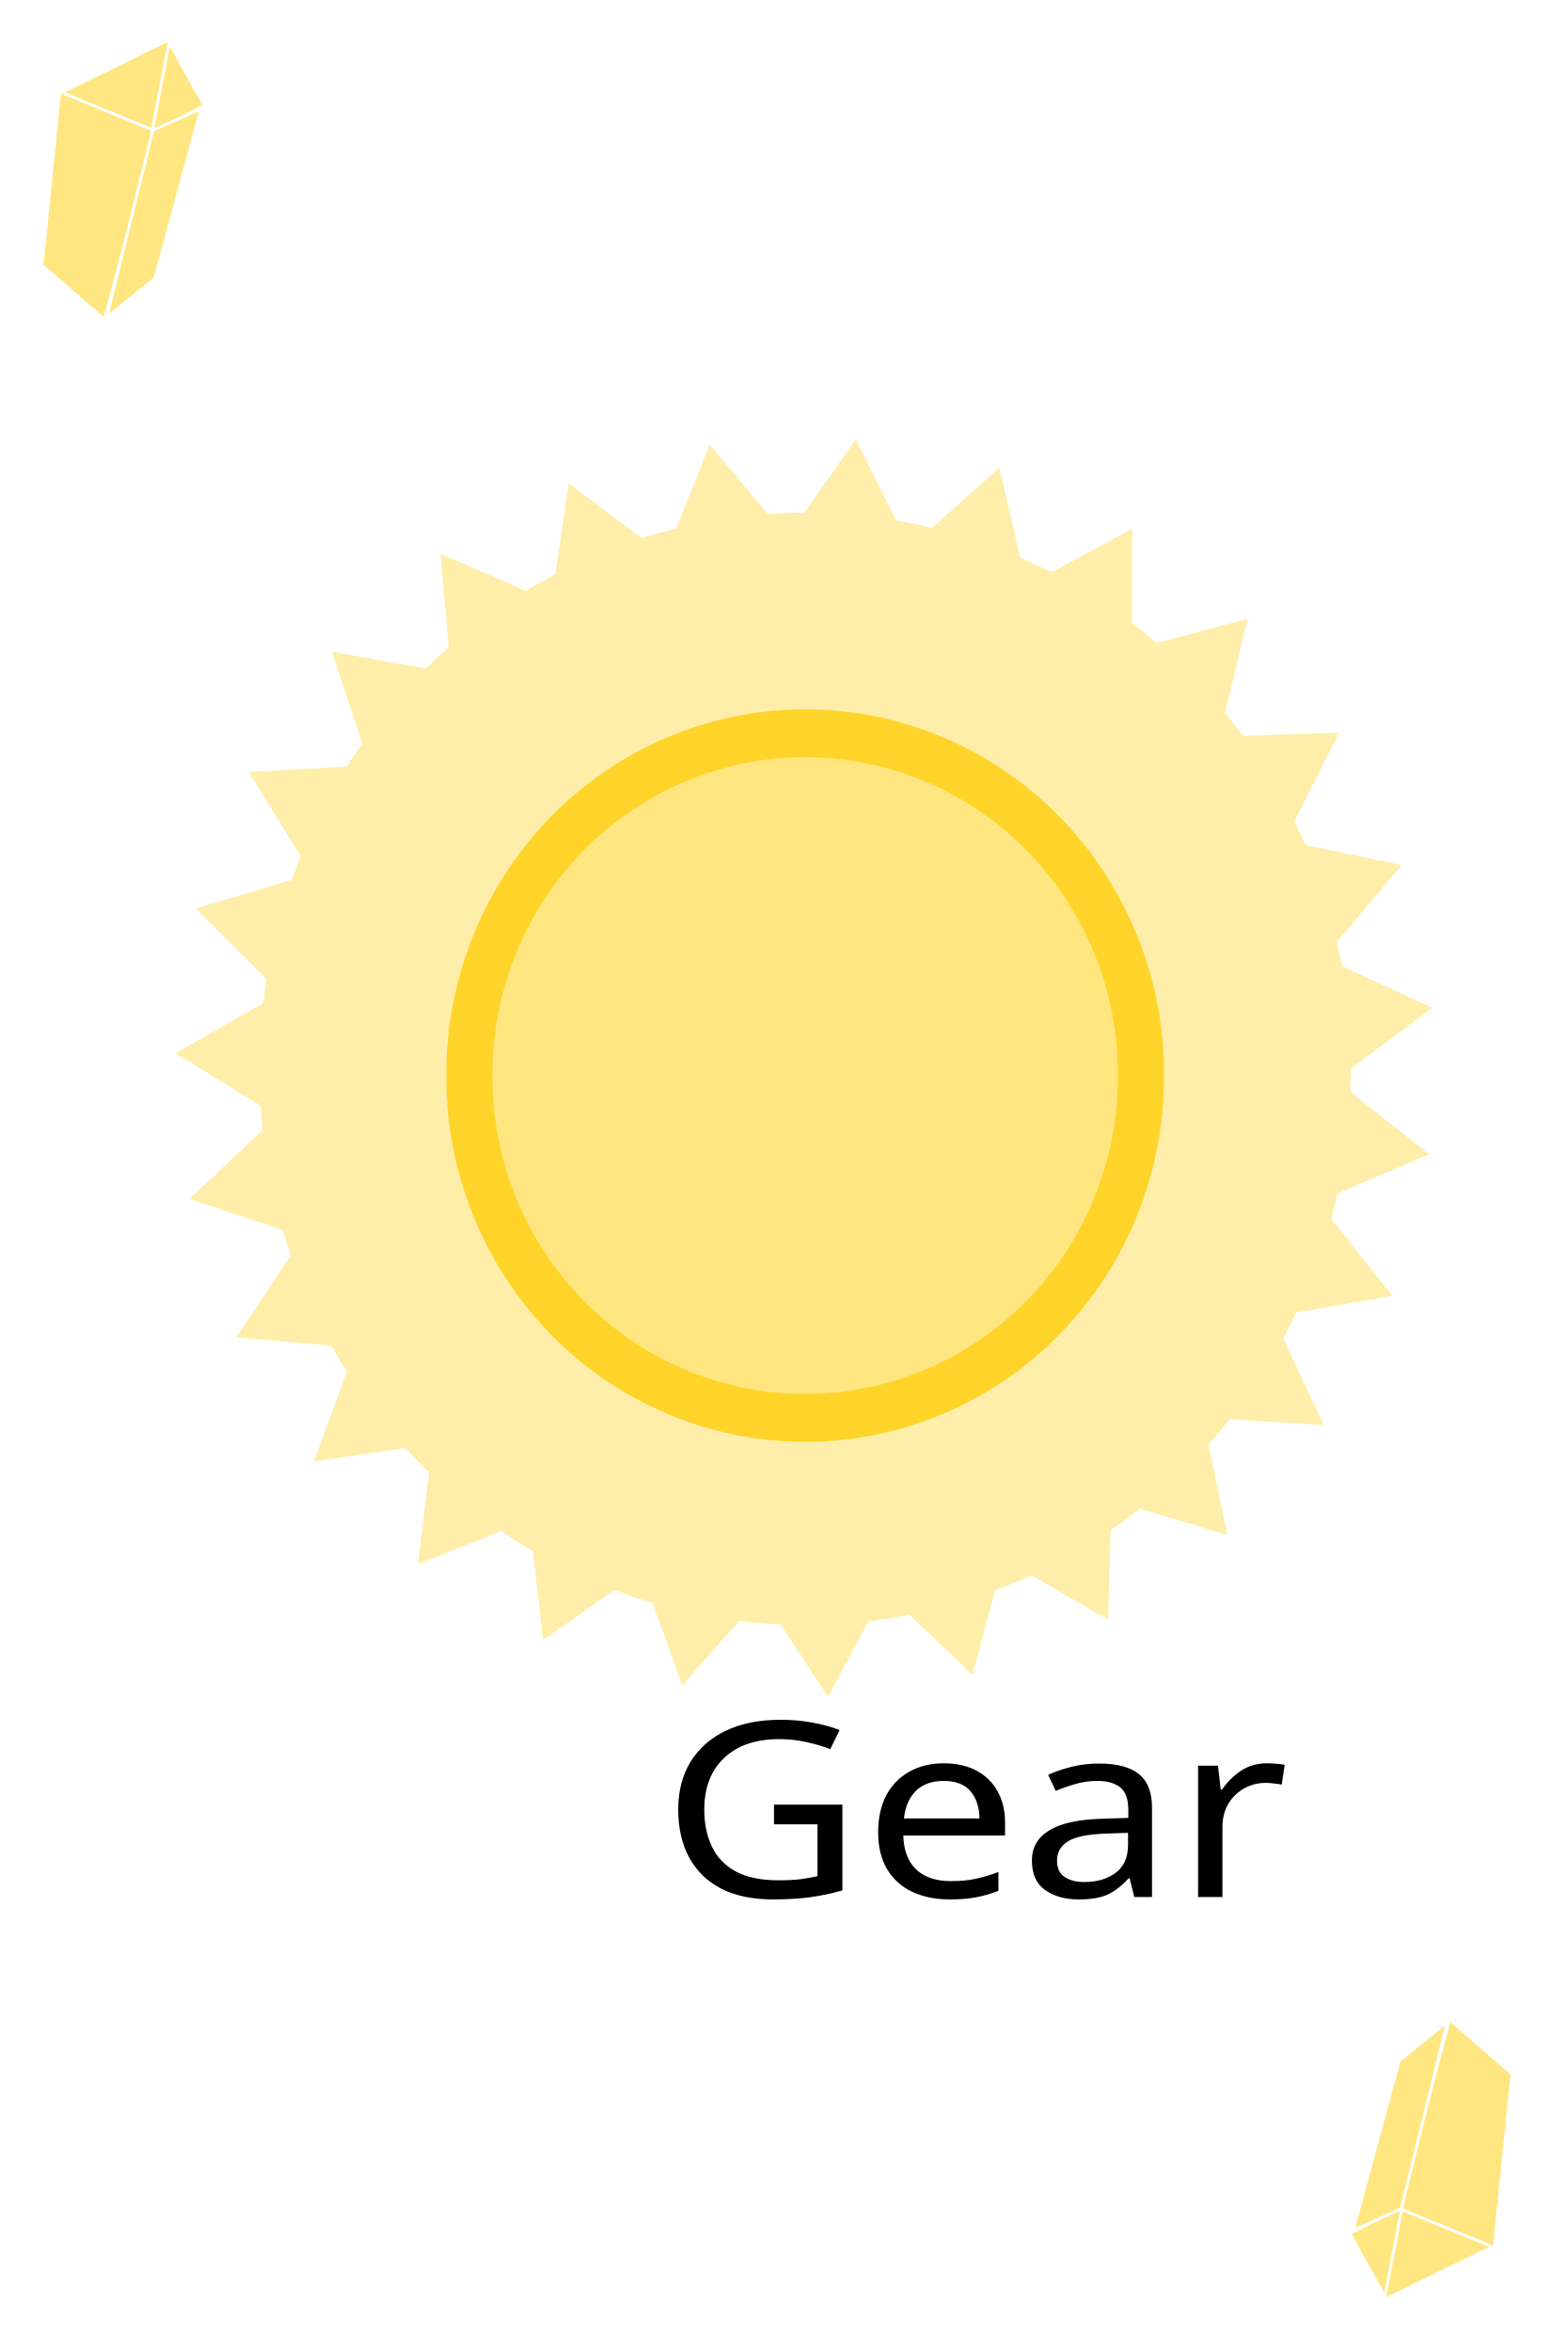
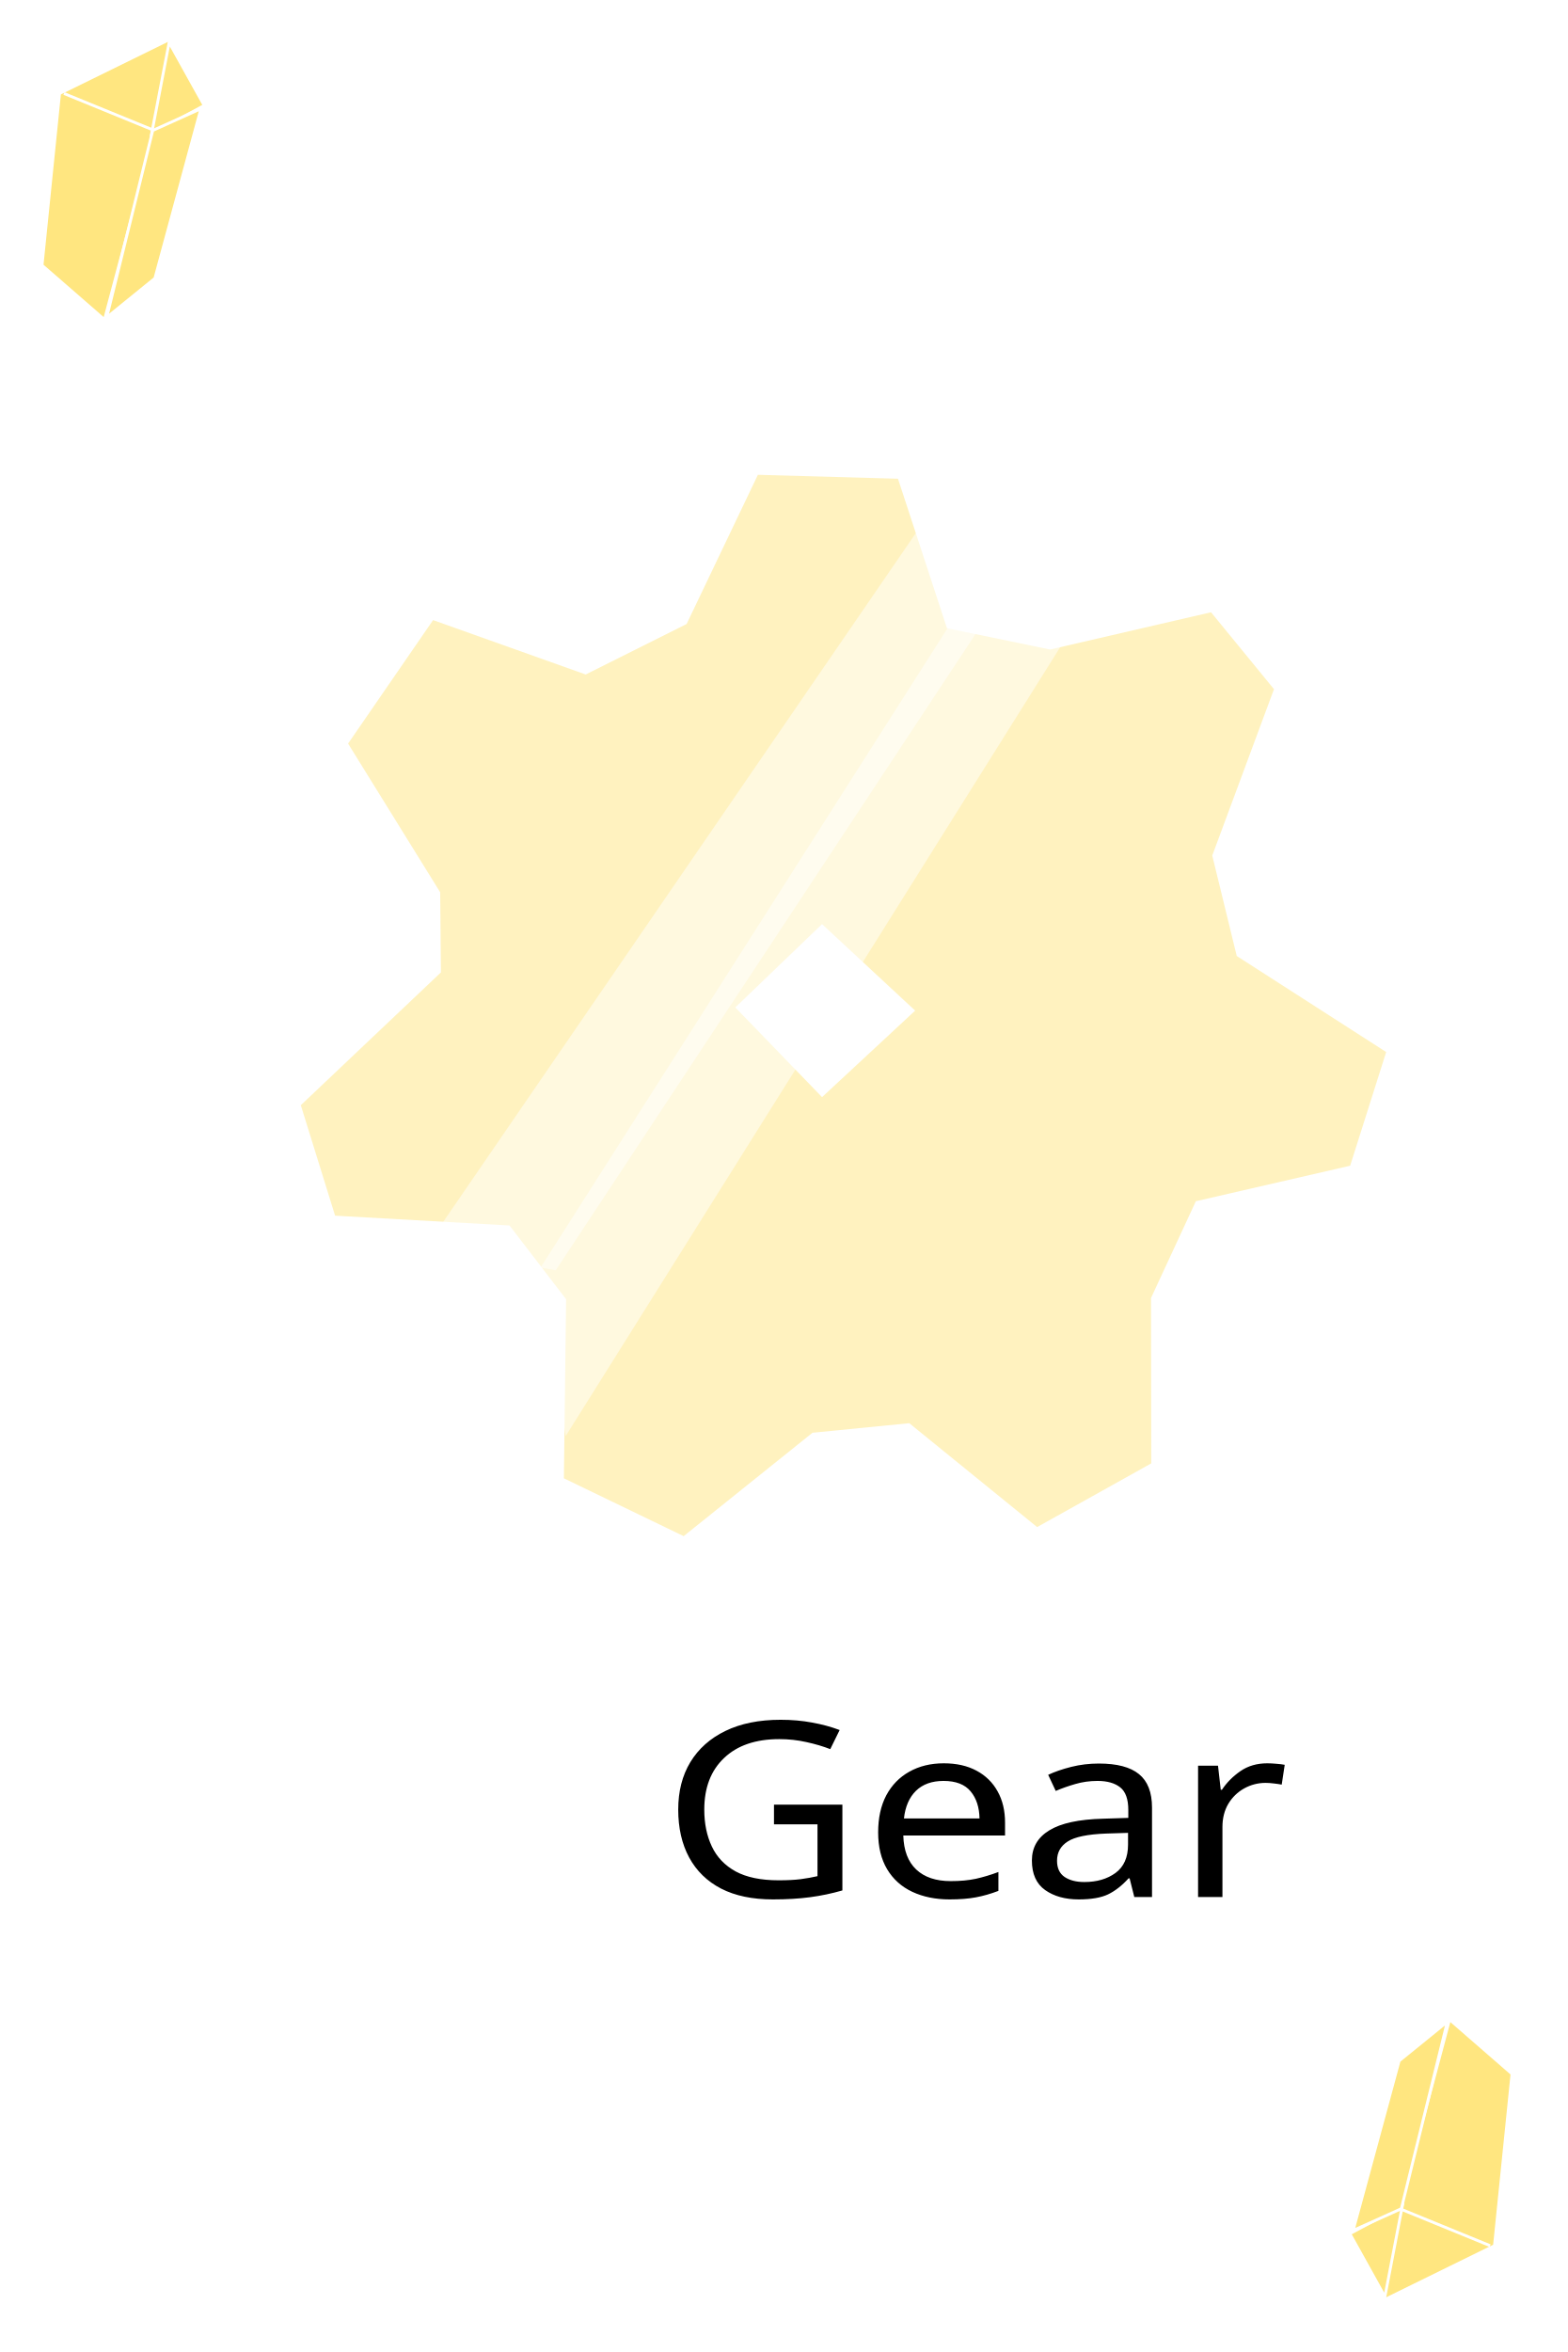
<svg xmlns="http://www.w3.org/2000/svg" xmlns:xlink="http://www.w3.org/1999/xlink" width="200" height="300" id="svg5382" version="1.1">
  <defs id="defs5384" />
  <g id="layer1" transform="translate(0,-752.3622)">
    <rect style="fill:#ffffff;stroke:none" id="rect5598" width="203.353" height="303.968" x="-1.698" y="749.667" />
    <text xml:space="preserve" style="font-size:33.215px;font-style:normal;font-weight:normal;line-height:125%;letter-spacing:0px;word-spacing:0px;fill:#000000;fill-opacity:1;stroke:none;font-family:Sans" x="79.306" y="1057.76" id="text5494" transform="scale(1.063798,0.9400285)">
      <tspan id="tspan5496" x="79.306" y="1057.76">Gear</tspan>
    </text>
    <g id="g5280" transform="matrix(0.3658131,0,0,0.362844,-18.68903,452.8992)" style="fill:#ffe680;stroke:#ffffff">
      <path transform="translate(0,752.3622)" id="path5272" d="M 65.744,166.219 71.859,105.827 110.465,86.716 105.113,118.823 87.531,185.331 z" style="fill:#ffe680;stroke:#ffffff;stroke-width:1px;stroke-linecap:butt;stroke-linejoin:miter;stroke-opacity:1" />
      <path transform="translate(0,752.3622)" id="path5274" d="m 110.082,87.862 -6.116,32.107 18.347,-9.938 z" style="fill:#ffe680;stroke:#ffffff;stroke-width:1px;stroke-linecap:butt;stroke-linejoin:miter;stroke-opacity:1" />
      <path transform="translate(0,752.3622)" id="path5276" d="m 104.349,118.823 16.818,-7.645 -16.054,59.628 -16.818,13.76 z" style="fill:#ffe680;stroke:#ffffff;stroke-width:1px;stroke-linecap:butt;stroke-linejoin:miter;stroke-opacity:1" />
      <path transform="translate(0,752.3622)" id="path5278" d="m 73.388,105.827 30.578,12.614" style="fill:#ffe680;stroke:#ffffff;stroke-width:1px;stroke-linecap:butt;stroke-linejoin:miter;stroke-opacity:1" />
    </g>
    <use x="0" y="0" xlink:href="#g5280" id="use5571" transform="matrix(-1,0,0,-1,198.2588,1803.089)" width="200" height="300" />
-     <path style="fill:#ffeeaa;fill-opacity:1;stroke:none" id="path12658" d="m 131.182,195.988 -13.349,-7.76 -3.945,14.77 -11.199,-10.629 -7.245,13.462 -8.446,-12.926 -10.154,11.428 -5.238,-14.525 -12.516,8.779 -1.747,-15.341 -14.203,5.656 1.838,-15.331 -15.124,2.228 5.324,-14.494 -15.23,-1.32 8.523,-12.875 L 13.957,142.313 25.219,131.751 12.201,123.736 25.596,116.055 14.777,105.254 29.582,100.87 21.546,87.865 36.963,87.013 32.143,72.505 l 15.198,2.727 -1.345,-15.228 14.16,6.158 2.203,-15.128 12.358,9.257 5.633,-14.212 9.89,11.858 8.758,-12.53 6.889,13.819 11.412,-10.172 3.516,15.035 13.45,-7.266 -0.046,15.441 14.763,-3.969 -3.606,15.014 15.281,-0.457 -6.971,13.778 14.974,3.079 -9.96,11.799 13.86,6.45 -12.413,9.184 11.999,9.472 -14.196,6.073 9.492,11.984 -15.214,2.636 6.472,13.85 -15.412,-0.944 3.104,14.969 -14.779,-4.472 z" transform="translate(10.18889,762.9756)" />
-     <path style="fill:#ffeeaa;fill-opacity:1;stroke:none" id="path12660" d="m 187.221,145.469 a 68.563,67.077 0 1 1 -137.125,0 68.563,67.077 0 1 1 137.125,0 z" transform="matrix(1.01523,0,0,1.053543,-17.72735,735.4459)" />
-     <path transform="matrix(0.6248973,0,0,0.6484792,28.57237,795.2189)" d="m 187.221,145.469 a 68.563,67.077 0 1 1 -137.125,0 68.563,67.077 0 1 1 137.125,0 z" id="path12662" style="fill:#ffe680;fill-opacity:1;stroke:#ffd42a;stroke-width:9.425" />
+     <g id="g3223" transform="translate(101.3517,157.7036)">
+       <path id="path3225" d="M50.664,-5.194L53.560,-5.491L57.078,-4.994L63.625,-2.169L63.625,2.169L57.078,4.994L53.560,5.491L50.664,5.194L49.385,12.447L52.208,13.158L55.343,14.829L60.530,19.722L59.046,23.800L51.928,24.214L48.451,23.479L45.832,22.209L42.150,28.587L44.559,30.221L46.934,32.864L50.134,39.236L47.345,42.559L40.514,40.514L37.499,38.634L35.472,36.545L29.831,41.279L31.535,43.638L32.864,46.934L33.691,54.016L29.934,56.186L24.214,51.928L22.024,49.130L20.833,46.474L13.913,48.992L14.708,51.792L14.829,55.343L13.185,62.282L8.912,63.035L4.994,57.078L3.893,53.700L3.682,50.796L-3.682,50.796L-3.893,53.700L-4.994,57.078L-8.912,63.035L-13.185,62.282L-14.829,55.343L-14.708,51.792L-13.913,48.992L-20.833,46.474L-22.024,49.130L-24.214,51.928L-29.934,56.186L-33.691,54.016L-32.864,46.934L-31.535,43.638L-29.831,41.279L-35.472,36.545L-37.499,38.634L-40.514,40.514L-47.345,42.559L-50.134,39.236L-46.934,32.864L-44.559,30.221L-42.150,28.587L-45.832,22.209L-48.451,23.479L-51.928,24.214L-59.046,23.800L-60.530,19.722L-55.343,14.829L-52.208,13.158L-49.385,12.447L-50.664,5.194L-53.560,5.491L-57.078,4.994L-63.625,2.169L-63.625,-2.169L-57.078,-4.994L-53.560,-5.491L-50.664,-5.194L-49.385,-12.447L-52.208,-13.158L-55.343,-14.829L-60.530,-19.722L-59.046,-23.800L-51.928,-24.214L-48.451,-23.479L-45.832,-22.209L-42.150,-28.587L-44.559,-30.221L-46.934,-32.864L-50.134,-39.236L-47.345,-42.559L-40.514,-40.514L-37.499,-38.634L-35.472,-36.545L-29.831,-41.279L-31.535,-43.638L-32.864,-46.934L-33.691,-54.016L-29.934,-56.186L-24.214,-51.928L-22.024,-49.130L-20.833,-46.474L-13.913,-48.992L-14.708,-51.792L-14.829,-55.343L-13.185,-62.282L-8.912,-63.035L-4.994,-57.078L-3.893,-53.700L-3.682,-50.796L3.682,-50.796L3.893,-53.700L4.994,-57.078L8.912,-63.035L13.185,-62.282L14.829,-55.343L14.708,-51.792L13.913,-48.992L20.833,-46.474L22.024,-49.130L24.214,-51.928L29.934,-56.186L33.691,-54.016L32.864,-46.934L31.535,-43.638L29.831,-41.279L35.472,-36.545L37.499,-38.634L40.514,-40.514L47.345,-42.559L50.134,-39.236L46.934,-32.864L44.559,-30.221L42.150,-28.587L45.832,-22.209L48.451,-23.479L51.928,-24.214L59.046,-23.800L60.530,-19.722L55.343,-14.829L52.208,-13.158L49.385,-12.447z" style="stroke:#000000;fill:none" />
+     </g>
+     <g id="g3251">
+       <path id="path3241" transform="translate(0,752.3622)" d="M 96.688 60.562 L 87.594 79.594 L 74.719 86.031 L 55.25 79.094 L 44.406 94.844 L 56.156 113.812 L 56.25 124.031 L 38.375 140.969 L 42.75 155.062 L 65 156.312 L 72.219 165.719 L 71.938 188.562 L 87.219 195.938 L 103.656 182.75 L 116 181.531 L 132.312 194.781 L 146.875 186.656 L 146.844 165.562 L 152.562 153.219 L 172.25 148.688 L 176.844 134.188 L 157.781 121.938 L 154.656 109.125 L 162.531 87.906 L 154.5 78.094 L 133.969 82.844 L 120.812 80.125 L 114.562 61.062 L 96.688 60.562 z M 104.875 117.875 L 116.75 128.906 L 104.875 139.938 L 93.812 128.5 L 104.875 117.875 z " style="opacity:0.5;fill:#ffe680;fill-opacity:1;stroke:none" />
+       <path transform="translate(0,752.3622)" id="path3247" d="M 118.446,65.656 54.341,159.054 70.898,162.025 126.087,78.392 z" style="opacity:0.5;fill:#ffffff;stroke:none" />
+       <path style="opacity:0.5;fill:#ffffff;stroke:none" d="M 121.416,831.658 68.48,914.804 72.172,935.527 137.324,831.613 z" id="path3249" />
+     </g>
  </g>
</svg>
